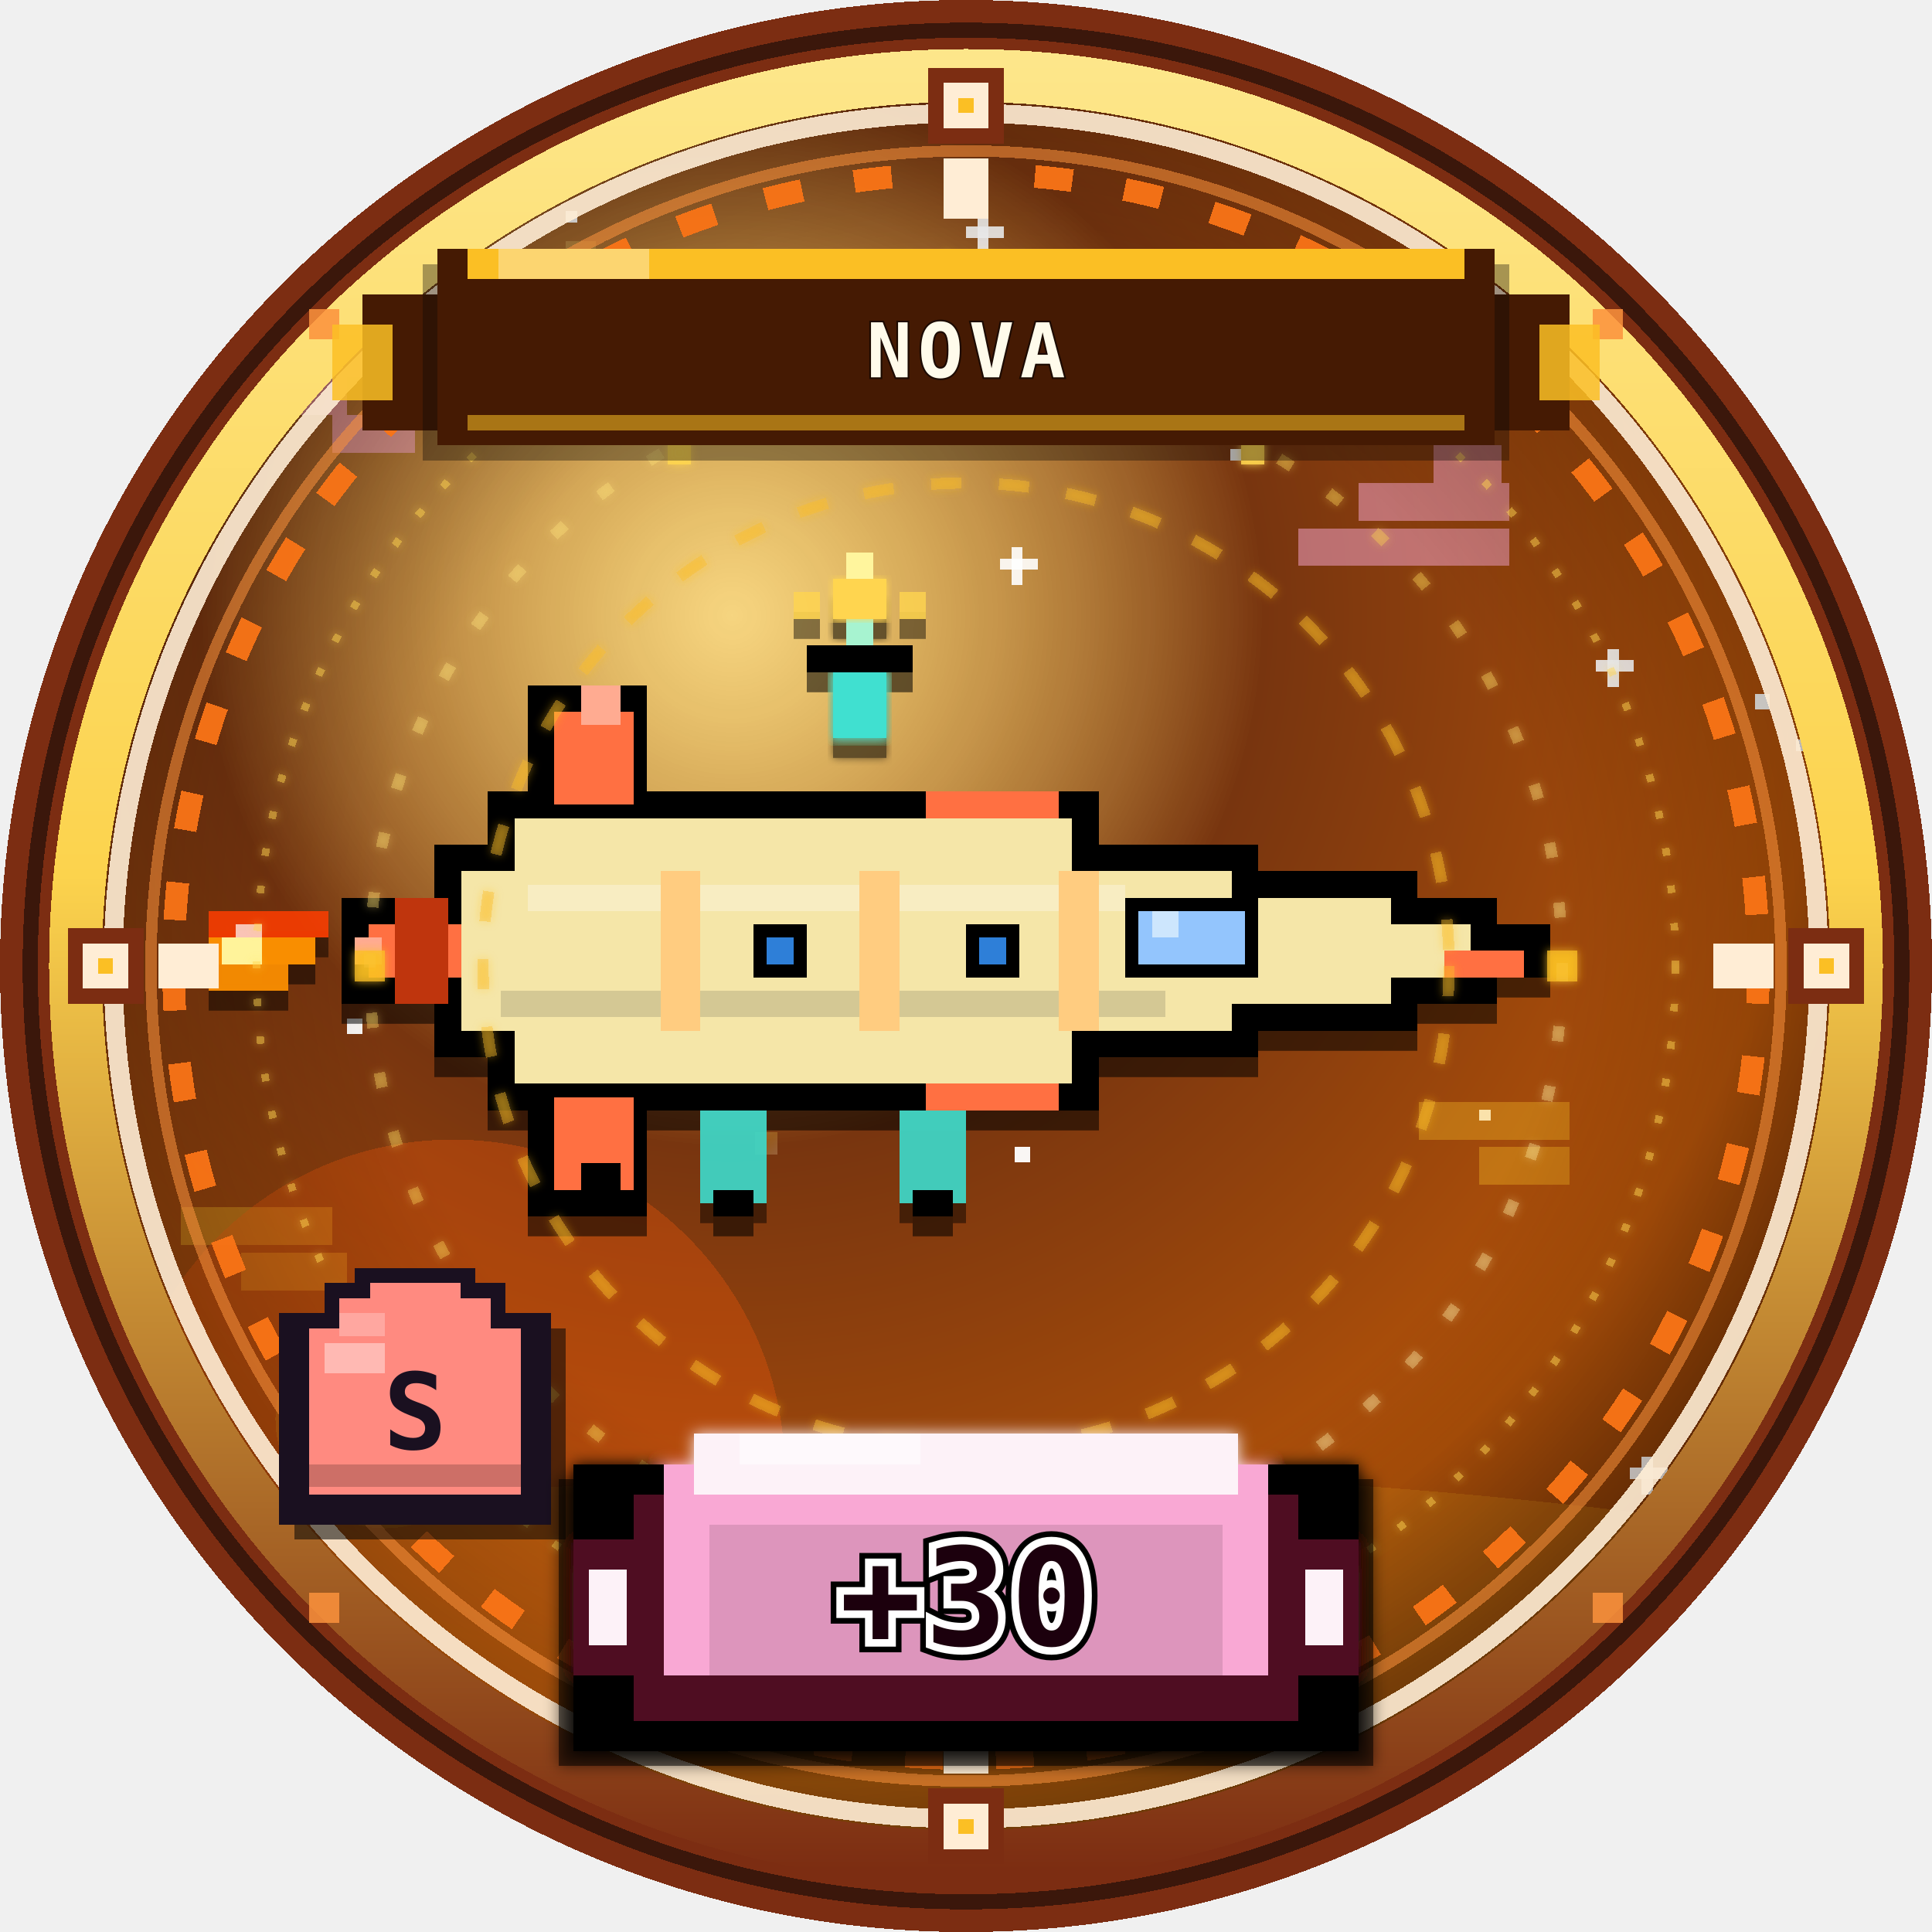
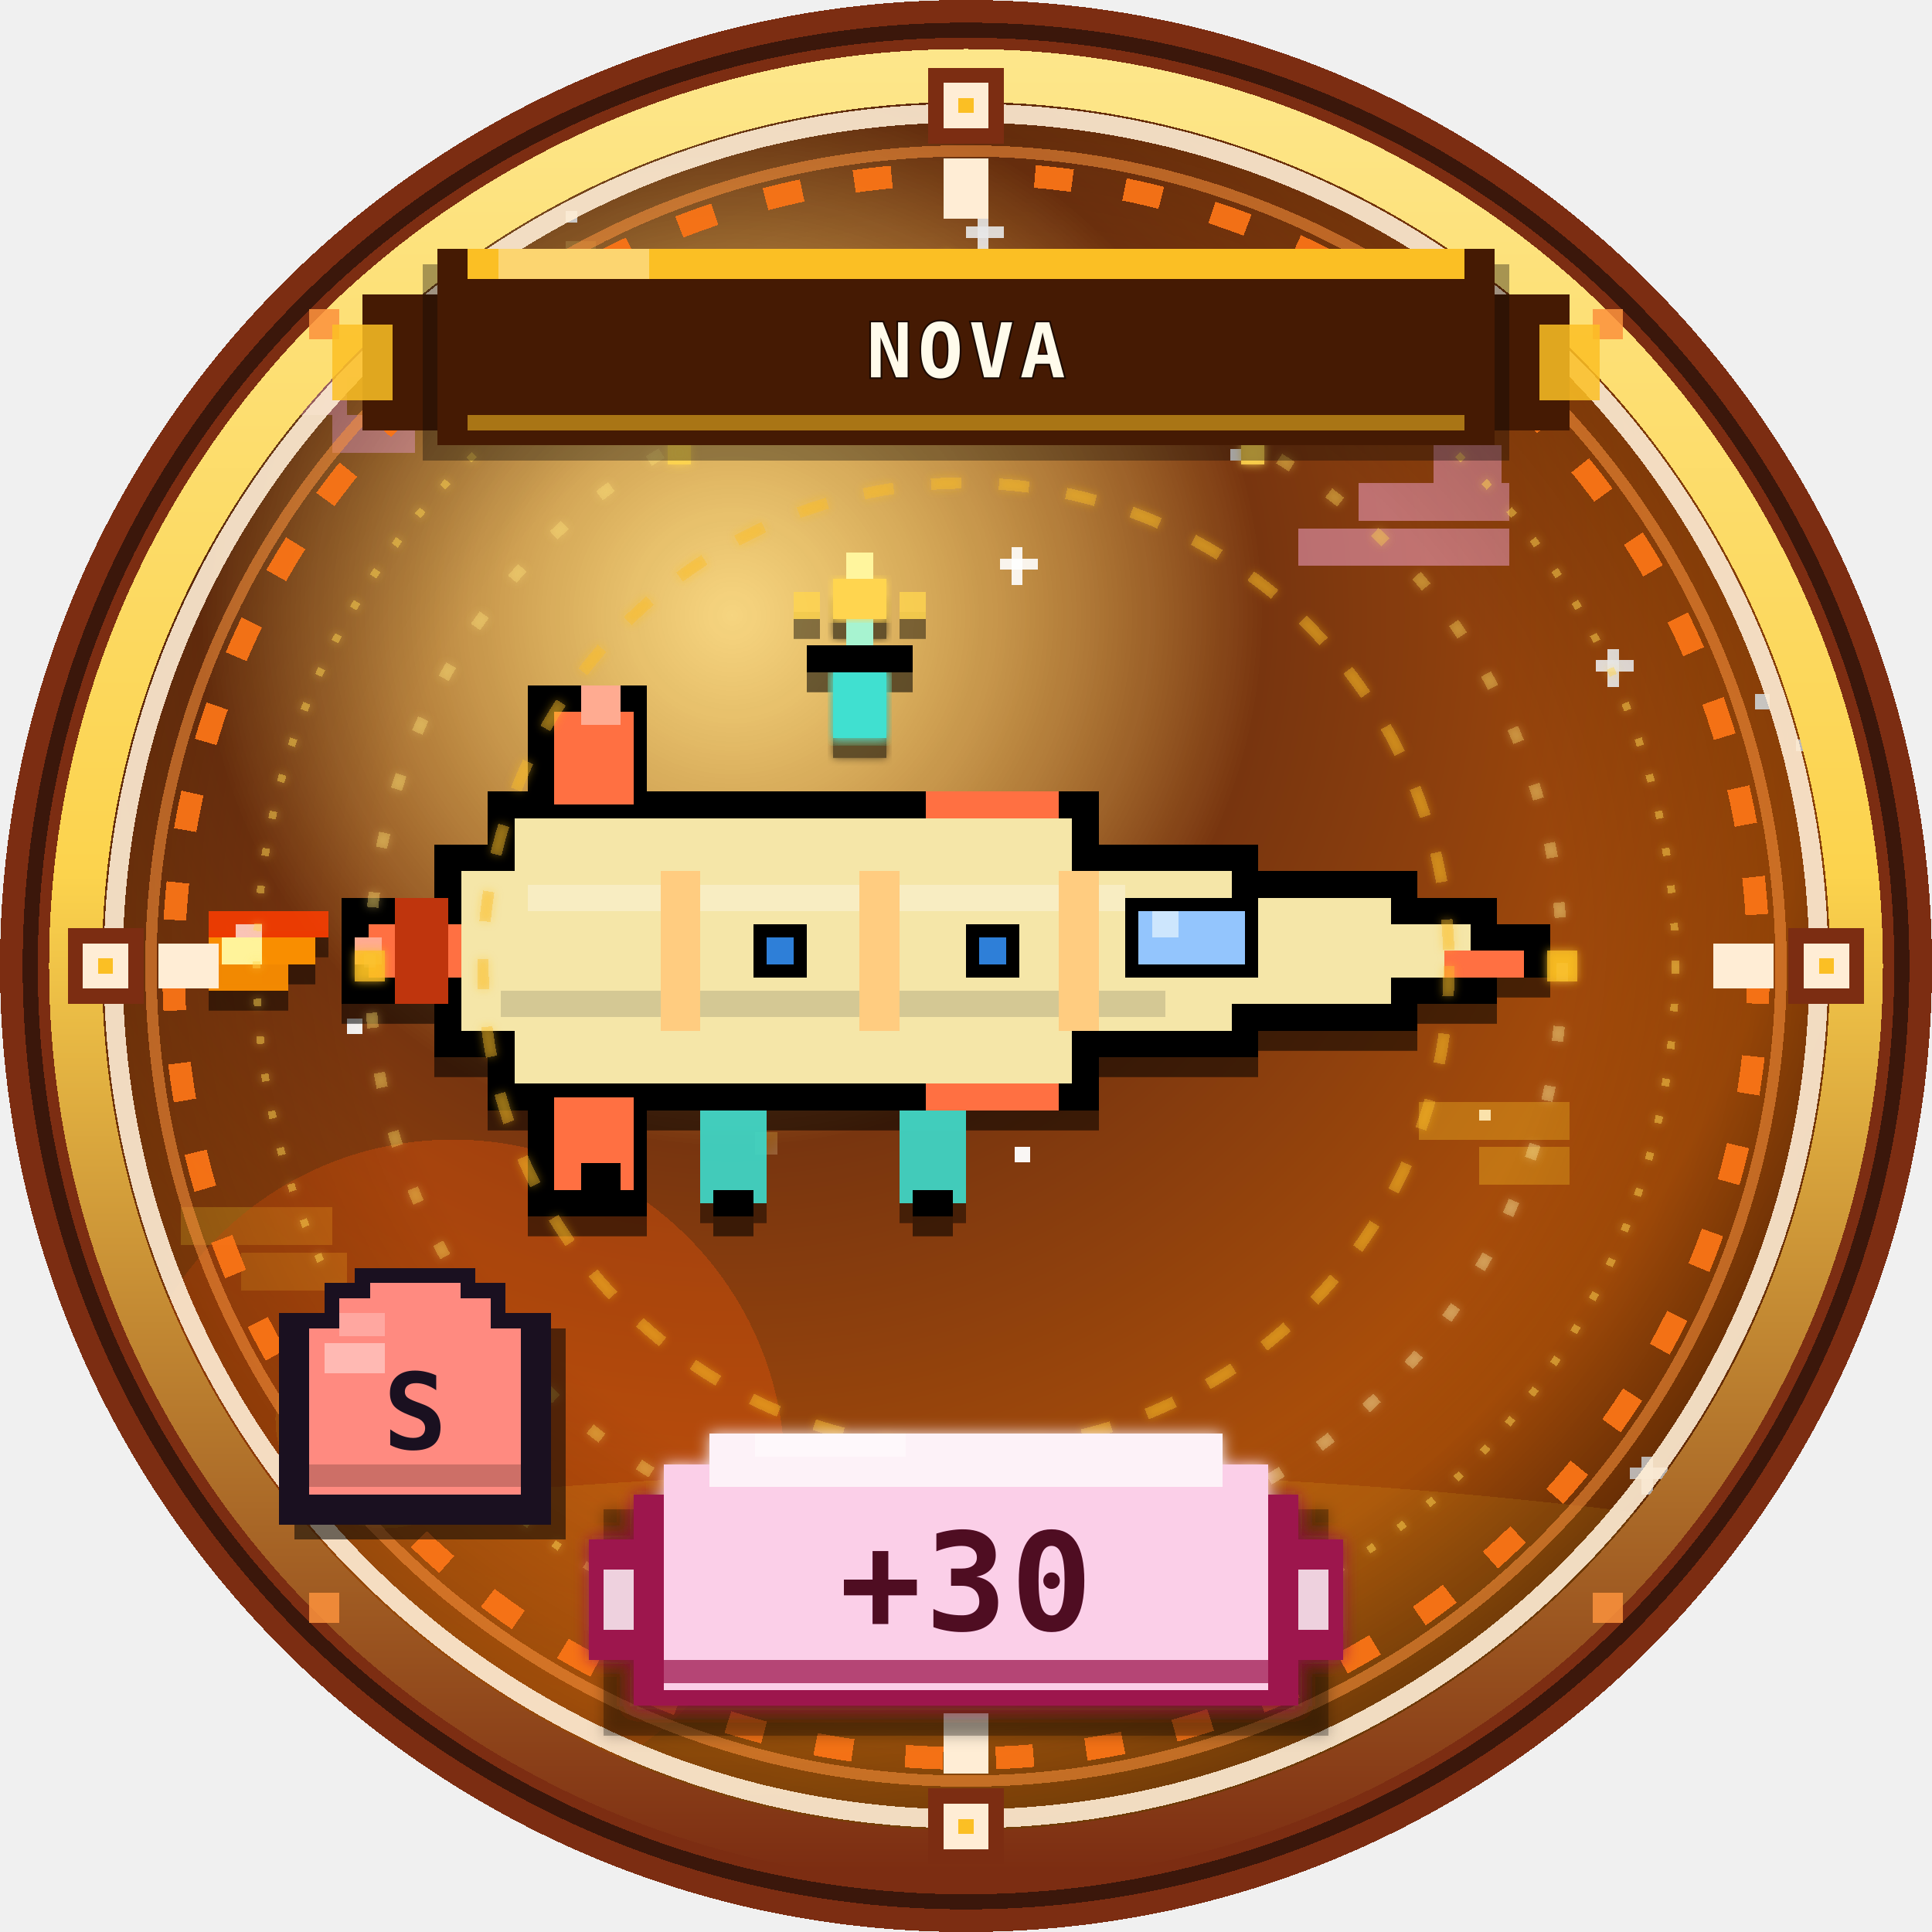
<svg xmlns="http://www.w3.org/2000/svg" viewBox="0 0 512 512" class="w-full h-full" shape-rendering="crispEdges">
  <defs>
    <radialGradient id="bg_badge_130" cx="38%" cy="32%" r="78%">
      <stop offset="0%" stop-color="#fbbf24" stop-opacity="0.55" />
      <stop offset="35%" stop-color="#78350f" />
      <stop offset="72%" stop-color="#b45309" />
      <stop offset="100%" stop-color="#451a03" />
    </radialGradient>
    <linearGradient id="hull_badge_130" x1="0%" y1="0%" x2="100%" y2="0%">
      <stop offset="0%" stop-color="#d4af37" />
      <stop offset="50%" stop-color="#fcf6ba" />
      <stop offset="100%" stop-color="#aa8822" />
    </linearGradient>
    <linearGradient id="frame_badge_130" x1="0%" y1="0%" x2="100%" y2="100%">
      <stop offset="0%" stop-color="#fde68a" />
      <stop offset="50%" stop-color="#fcd34d" />
      <stop offset="100%" stop-color="#fef3c7" />
    </linearGradient>
    <linearGradient id="rim_badge_130" x1="0%" y1="0%" x2="0%" y2="100%">
      <stop offset="0%" stop-color="#fde68a" />
      <stop offset="45%" stop-color="#fcd34d" />
      <stop offset="100%" stop-color="#7c2d12" />
    </linearGradient>
    <radialGradient id="vignette_badge_130" cx="50%" cy="48%" r="55%">
      <stop offset="55%" stop-color="#000000" stop-opacity="0" />
      <stop offset="100%" stop-color="#000000" stop-opacity="0.42" />
    </radialGradient>
    <filter id="shadow_badge_130" x="-50%" y="-50%" width="200%" height="200%">
      <feDropShadow dx="0" dy="6" stdDeviation="0" flood-color="#000" flood-opacity="0.55" />
    </filter>
    <filter id="glow_badge_130">
      <feGaussianBlur stdDeviation="1.2" result="blur" />
      <feComposite in="SourceGraphic" in2="blur" operator="over" />
    </filter>
    <filter id="text_glow_badge_130" x="-50%" y="-50%" width="200%" height="200%">
      <feGaussianBlur stdDeviation="2" result="blur" />
      <feMerge>
        <feMergeNode in="blur" />
        <feMergeNode in="SourceGraphic" />
      </feMerge>
    </filter>
    <clipPath id="clip_badge_130">
      <circle cx="256" cy="256" r="236" />
    </clipPath>
  </defs>
  <g clip-path="url(#clip_badge_130)">
    <rect width="512" height="512" fill="url(#bg_badge_130)" />
    <g fill="#ffffff" shape-rendering="crispEdges">
      <rect x="265" y="148" width="10" height="3" fill-opacity="0.9" />
      <rect x="268" y="145" width="3" height="10" fill-opacity="0.9" />
      <rect x="392" y="294" width="3" height="3" fill-opacity="0.95" />
      <rect x="181" y="429" width="10" height="3" fill-opacity="0.9" />
      <rect x="184" y="426" width="3" height="10" fill-opacity="0.9" />
      <rect x="269" y="304" width="4" height="4" fill-opacity="0.95" />
      <rect x="326" y="119" width="3" height="3" fill-opacity="0.95" />
      <rect x="465" y="184" width="4" height="4" fill-opacity="0.95" />
      <rect x="423" y="175" width="10" height="3" fill-opacity="0.9" />
      <rect x="426" y="172" width="3" height="10" fill-opacity="0.9" />
      <rect x="476" y="196" width="10" height="3" fill-opacity="0.9" />
      <rect x="479" y="193" width="3" height="10" fill-opacity="0.9" />
      <rect x="277" y="255" width="4" height="4" fill-opacity="0.95" />
      <rect x="449" y="408" width="4" height="4" fill-opacity="0.95" />
      <rect x="79" y="97" width="3" height="3" fill-opacity="0.95" />
      <rect x="228" y="77" width="4" height="4" fill-opacity="0.95" />
      <rect x="215" y="70" width="10" height="3" fill-opacity="0.9" />
      <rect x="218" y="67" width="3" height="10" fill-opacity="0.9" />
      <rect x="266" y="109" width="3" height="3" fill-opacity="0.95" />
      <rect x="284" y="404" width="3" height="3" fill-opacity="0.95" />
      <rect x="153" y="288" width="4" height="4" fill-opacity="0.85" />
      <rect x="149" y="292" width="12" height="4" fill-opacity="0.85" />
      <rect x="153" y="296" width="4" height="4" fill-opacity="0.85" />
      <rect x="125" y="91" width="4" height="4" fill-opacity="0.95" />
      <rect x="232" y="281" width="4" height="4" fill-opacity="0.95" />
      <rect x="92" y="270" width="4" height="4" fill-opacity="0.95" />
      <rect x="256" y="60" width="10" height="3" fill-opacity="0.9" />
      <rect x="259" y="57" width="3" height="10" fill-opacity="0.9" />
      <rect x="173" y="221" width="4" height="4" fill-opacity="0.95" />
      <rect x="150" y="56" width="3" height="3" fill-opacity="0.95" />
      <rect x="243" y="107" width="3" height="3" fill-opacity="0.95" />
      <rect x="108" y="380" width="3" height="3" fill-opacity="0.95" />
      <rect x="291" y="104" width="3" height="3" fill-opacity="0.95" />
      <rect x="432" y="389" width="10" height="3" fill-opacity="0.9" />
      <rect x="435" y="386" width="3" height="10" fill-opacity="0.9" />
      <rect x="57" y="122" width="10" height="3" fill-opacity="0.9" />
      <rect x="60" y="119" width="3" height="10" fill-opacity="0.9" />
    </g>
    <g opacity="0.5" shape-rendering="crispEdges">
      <g fill="#f9a8d4">
        <rect x="56" y="100" width="36" height="10" />
        <rect x="72" y="90" width="44" height="10" />
        <rect x="88" y="110" width="22" height="10" />
        <rect x="360" y="128" width="40" height="10" />
        <rect x="344" y="140" width="56" height="10" />
        <rect x="380" y="118" width="18" height="10" />
      </g>
      <g fill="#fbbf24" opacity="0.7">
        <rect x="48" y="320" width="40" height="10" />
        <rect x="64" y="332" width="28" height="10" />
        <rect x="376" y="292" width="40" height="10" />
        <rect x="392" y="304" width="24" height="10" />
      </g>
      <g fill="url(#frame_badge_130)" opacity="0.45">
        <rect x="150" y="64" width="8" height="8" />
        <rect x="348" y="84" width="8" height="8" />
        <rect x="120" y="250" width="8" height="8" />
        <rect x="300" y="230" width="8" height="8" />
        <rect x="200" y="300" width="6" height="6" />
      </g>
    </g>
    <circle cx="120" cy="390" r="88" fill="#ea580c" fill-opacity="0.35" />
    <circle cx="102" cy="376" r="29" fill="#fbbf24" fill-opacity="0.18" />
    <path d="M-40 420 Q256 360 552 420 V520 H-40 Z" fill="#fbbf24" fill-opacity="0.16" />
    <rect width="512" height="512" fill="url(#vignette_badge_130)" />
  </g>
  <g transform="translate(256, 252) scale(0.88)" filter="url(#shadow_badge_130)">
    <g transform="translate(8, 0)" shape-rendering="crispEdges">
      <rect x="-168" y="-32" width="248" height="64" fill="#050505" />
      <rect x="-152" y="-48" width="184" height="16" fill="#050505" />
      <rect x="-152" y="32" width="184" height="16" fill="#050505" />
      <rect x="80" y="-24" width="48" height="48" fill="#050505" />
      <rect x="120" y="-16" width="32" height="32" fill="#050505" />
      <rect x="144" y="-8" width="24" height="16" fill="#050505" />
      <rect x="-196" y="-16" width="32" height="32" fill="#050505" />
      <rect x="-140" y="-80" width="36" height="36" fill="#050505" />
      <rect x="-140" y="44" width="36" height="36" fill="#050505" />
      <rect x="-160" y="-24" width="232" height="48" fill="#f5e6a8" />
      <rect x="-144" y="-40" width="168" height="16" fill="#f5e6a8" />
      <rect x="-144" y="24" width="168" height="16" fill="#f5e6a8" />
      <rect x="72" y="-16" width="48" height="32" fill="#f5e6a8" />
      <rect x="112" y="-8" width="32" height="16" fill="#f5e6a8" />
      <rect x="136" y="0" width="24" height="8" fill="#ff7043" />
      <rect x="-140" y="-20" width="180" height="8" fill="#ffffff" opacity="0.3" />
      <rect x="-148" y="12" width="200" height="8" fill="#1a1a22" opacity="0.15" />
      <rect x="-100" y="-24" width="12" height="48" fill="#ffcc80" />
      <rect x="-40" y="-24" width="12" height="48" fill="#ffcc80" />
      <rect x="20" y="-24" width="12" height="48" fill="#ffcc80" />
      <rect x="-132" y="-72" width="24" height="28" fill="#ff7043" />
      <rect x="-124" y="-80" width="12" height="12" fill="#ffab91" />
      <rect x="-132" y="44" width="24" height="28" fill="#ff7043" />
      <rect x="-124" y="64" width="12" height="12" fill="#050505" />
      <rect x="-20" y="-48" width="40" height="8" fill="#ff7043" />
      <rect x="-20" y="40" width="40" height="8" fill="#ff7043" />
      <rect x="-188" y="-8" width="28" height="16" fill="#ff7043" />
      <rect x="-180" y="-16" width="16" height="32" fill="#bf360c" />
      <rect x="-192" y="-4" width="8" height="8" fill="#ffab91" />
      <rect x="40" y="-16" width="40" height="24" fill="#050505" />
      <rect x="44" y="-12" width="32" height="16" fill="#93c5fd" />
      <rect x="48" y="-12" width="8" height="8" fill="#e0f2fe" opacity="0.75" />
      <rect x="-72" y="-8" width="16" height="16" fill="#050505" />
      <rect x="-68" y="-4" width="8" height="8" fill="#2f7fd8" />
      <rect x="-8" y="-8" width="16" height="16" fill="#050505" />
      <rect x="-4" y="-4" width="8" height="8" fill="#2f7fd8" />
      <rect x="-236" y="-12" width="36" height="8" fill="#ff3d00" opacity="0.85" />
      <rect x="-236" y="-4" width="32" height="8" fill="#ff9100" opacity="0.95" />
      <rect x="-236" y="4" width="24" height="8" fill="#ff9100" opacity="0.9" />
      <rect x="-232" y="-4" width="12" height="8" fill="#fff59d" opacity="0.98" />
      <rect x="-228" y="-8" width="8" height="4" fill="#ffffff" opacity="0.7" />
      <rect x="-48" y="-84" width="16" height="20" fill="#40e0d0" filter="url(#glow_badge_130)" />
      <rect x="-56" y="-92" width="32" height="8" fill="#050505" />
      <rect x="-44" y="-100" width="8" height="8" fill="#a7f3d0" />
      <rect x="-88" y="48" width="20" height="28" fill="#40e0d0" opacity="0.85" />
      <rect x="-28" y="48" width="20" height="28" fill="#40e0d0" opacity="0.85" />
      <rect x="-84" y="72" width="12" height="8" fill="#050505" />
      <rect x="-24" y="72" width="12" height="8" fill="#050505" />
      <rect x="-48" y="-112" width="16" height="12" fill="#ffd54f" filter="url(#glow_badge_130)" />
      <rect x="-44" y="-120" width="8" height="8" fill="#fff59d" />
      <rect x="-60" y="-108" width="8" height="8" fill="#ffd54f" opacity="0.8" />
      <rect x="-28" y="-108" width="8" height="8" fill="#ffd54f" opacity="0.8" />
    </g>
  </g>
  <g filter="url(#glow_badge_130)" id="upgrade_badge_130">
    <circle cx="256" cy="256" r="128" fill="none" stroke="#fbbf24" stroke-width="3" opacity="0.4" stroke-dasharray="8 10" />
    <circle cx="256" cy="256" r="158" fill="none" stroke="url(#frame_badge_130)" stroke-width="3" opacity="0.35" stroke-dasharray="4 12" />
    <rect x="252" y="94" width="8" height="8" fill="#fbbf24" opacity="0.75" />
    <rect x="410" y="252" width="8" height="8" fill="#fbbf24" opacity="0.75" />
    <rect x="252" y="410" width="8" height="8" fill="#fbbf24" opacity="0.75" />
    <rect x="94" y="252" width="8" height="8" fill="#fbbf24" opacity="0.75" />
    <circle cx="256" cy="256" r="188" fill="none" stroke="#ffd54f" stroke-width="2" opacity="0.45" stroke-dasharray="2 8" />
    <rect x="177" y="117" width="6" height="6" fill="#ffd54f" opacity="0.85" />
    <rect x="329" y="117" width="6" height="6" fill="#ffd54f" opacity="0.85" />
    <rect x="177" y="389" width="6" height="6" fill="#ffd54f" opacity="0.85" />
    <rect x="329" y="389" width="6" height="6" fill="#ffd54f" opacity="0.85" />
  </g>
  <g shape-rendering="crispEdges" id="frame_badge_130_chrome">
    <circle cx="256" cy="256" r="248" fill="none" stroke="#7c2d12" stroke-width="16" />
    <circle cx="256" cy="256" r="248" fill="none" stroke="#050505" stroke-width="4" opacity="0.55" />
    <circle cx="256" cy="256" r="236" fill="none" stroke="url(#rim_badge_130)" stroke-width="14" />
    <circle cx="256" cy="256" r="226" fill="none" stroke="#ffedd5" stroke-width="5" opacity="0.9" />
    <circle cx="256" cy="256" r="216" fill="none" stroke="#fb923c" stroke-width="3" opacity="0.55" />
    <circle cx="256" cy="256" r="210" fill="none" stroke="#f97316" stroke-width="6" stroke-dasharray="10 14" opacity="0.95" />
    <rect x="250" y="42" width="12" height="16" fill="#ffedd5" />
    <rect x="250" y="454" width="12" height="16" fill="#ffedd5" />
    <rect x="42" y="250" width="16" height="12" fill="#ffedd5" />
    <rect x="454" y="250" width="16" height="12" fill="#ffedd5" />
    <rect x="246" y="18" width="20" height="20" fill="#7c2d12" />
    <rect x="250" y="22" width="12" height="12" fill="#ffedd5" />
    <rect x="254" y="26" width="4" height="4" fill="#fbbf24" />
    <rect x="474" y="246" width="20" height="20" fill="#7c2d12" />
    <rect x="478" y="250" width="12" height="12" fill="#ffedd5" />
    <rect x="482" y="254" width="4" height="4" fill="#fbbf24" />
    <rect x="246" y="474" width="20" height="20" fill="#7c2d12" />
    <rect x="250" y="478" width="12" height="12" fill="#ffedd5" />
    <rect x="254" y="482" width="4" height="4" fill="#fbbf24" />
    <rect x="18" y="246" width="20" height="20" fill="#7c2d12" />
    <rect x="22" y="250" width="12" height="12" fill="#ffedd5" />
    <rect x="26" y="254" width="4" height="4" fill="#fbbf24" />
    <rect x="82" y="82" width="8" height="8" fill="#fb923c" opacity="0.85" />
    <rect x="422" y="82" width="8" height="8" fill="#fb923c" opacity="0.85" />
    <rect x="82" y="422" width="8" height="8" fill="#fb923c" opacity="0.85" />
    <rect x="422" y="422" width="8" height="8" fill="#fb923c" opacity="0.85" />
  </g>
  <g shape-rendering="crispEdges" id="name_badge_130">
    <rect x="96" y="78" width="20" height="36" fill="#451a03" />
    <rect x="396" y="78" width="20" height="36" fill="#451a03" />
    <rect x="88" y="86" width="16" height="20" fill="#fbbf24" opacity="0.85" />
    <rect x="408" y="86" width="16" height="20" fill="#fbbf24" opacity="0.85" />
    <rect x="112" y="70" width="288" height="52" fill="#050505" opacity="0.35" />
    <rect x="116" y="66" width="280" height="52" fill="#451a03" />
    <rect x="124" y="74" width="264" height="36" fill="#451a03" />
    <rect x="124" y="66" width="264" height="8" fill="#fbbf24" />
    <rect x="132" y="66" width="40" height="8" fill="#ffffff" opacity="0.35" />
    <rect x="124" y="110" width="264" height="4" fill="#fbbf24" opacity="0.55" />
    <text x="256" y="100" font-family="Galmuri11, monospace" font-size="20" font-weight="bold" fill="#fffbeb" stroke="#1c0a00" stroke-width="0.9" paint-order="stroke" text-anchor="middle" letter-spacing="1.5">NOVA</text>
  </g>
  <g shape-rendering="crispEdges" id="grade_badge_130">
    <rect x="78" y="352" width="72" height="56" fill="#050505" opacity="0.55" />
    <rect x="74" y="348" width="72" height="56" fill="#1a1020" />
    <rect x="86" y="340" width="48" height="12" fill="#1a1020" />
    <rect x="94" y="336" width="32" height="8" fill="#1a1020" />
    <rect x="82" y="352" width="56" height="44" fill="#ff8a80" />
    <rect x="90" y="344" width="40" height="12" fill="#ff8a80" />
    <rect x="98" y="340" width="24" height="8" fill="#ff8a80" />
    <rect x="86" y="356" width="16" height="8" fill="#ffffff" opacity="0.4" />
    <rect x="90" y="348" width="12" height="6" fill="#ffffff" opacity="0.25" />
    <rect x="82" y="388" width="56" height="6" fill="#050505" opacity="0.2" />
    <text x="110" y="384" font-family="Galmuri11, monospace" font-size="28" font-weight="bold" fill="#1a1020" text-anchor="middle">S</text>
  </g>
  <g shape-rendering="crispEdges" id="enhance_badge_130" filter="url(#text_glow_badge_130)">
-     <rect x="148" y="392" width="216" height="76" fill="#050505" opacity="0.55" />
-     <rect x="152" y="388" width="208" height="76" fill="#050505" />
-     <rect x="152" y="408" width="18" height="36" fill="#500724" />
-     <rect x="342" y="408" width="18" height="36" fill="#500724" />
-     <rect x="156" y="416" width="10" height="20" fill="#fdf2f8" />
-     <rect x="346" y="416" width="10" height="20" fill="#fdf2f8" />
-     <rect x="168" y="396" width="176" height="60" fill="#500724" />
-     <rect x="176" y="388" width="160" height="64" fill="#f9a8d4" />
-     <rect x="184" y="380" width="144" height="16" fill="#fdf2f8" />
-     <rect x="196" y="380" width="48" height="8" fill="#ffffff" opacity="0.55" />
-     <rect x="188" y="404" width="136" height="40" fill="#050505" opacity="0.12" />
-     <rect x="176" y="444" width="160" height="8" fill="#500724" />
-     <text x="256" y="436" font-family="Galmuri11, monospace" font-size="36" font-weight="bold" fill="none" stroke="#050505" stroke-width="7" paint-order="stroke" text-anchor="middle" letter-spacing="1">+30</text>
-     <text x="256" y="436" font-family="Galmuri11, monospace" font-size="36" font-weight="bold" fill="#1f0510" stroke="#ffffff" stroke-width="4" paint-order="stroke" text-anchor="middle" letter-spacing="1">+30</text>
+     <rect x="160" y="400" width="192" height="60" fill="#050505" opacity="0.28" />
+     <rect x="156" y="408" width="16" height="32" fill="#9d174d" />
+     <rect x="340" y="408" width="16" height="32" fill="#9d174d" />
+     <rect x="160" y="416" width="8" height="16" fill="#fdf2f8" opacity="0.85" />
+     <rect x="344" y="416" width="8" height="16" fill="#fdf2f8" opacity="0.85" />
+     <rect x="168" y="396" width="176" height="56" fill="#9d174d" />
+     <rect x="176" y="388" width="160" height="60" fill="#fbcfe8" />
+     <rect x="188" y="380" width="136" height="14" fill="#fdf2f8" />
+     <rect x="200" y="380" width="40" height="6" fill="#ffffff" opacity="0.45" />
+     <rect x="176" y="440" width="160" height="6" fill="#9d174d" opacity="0.75" />
+     <text x="256" y="432" font-family="Galmuri11, monospace" font-size="36" font-weight="bold" fill="#500724" text-anchor="middle" letter-spacing="1">+30</text>
  </g>
</svg>
